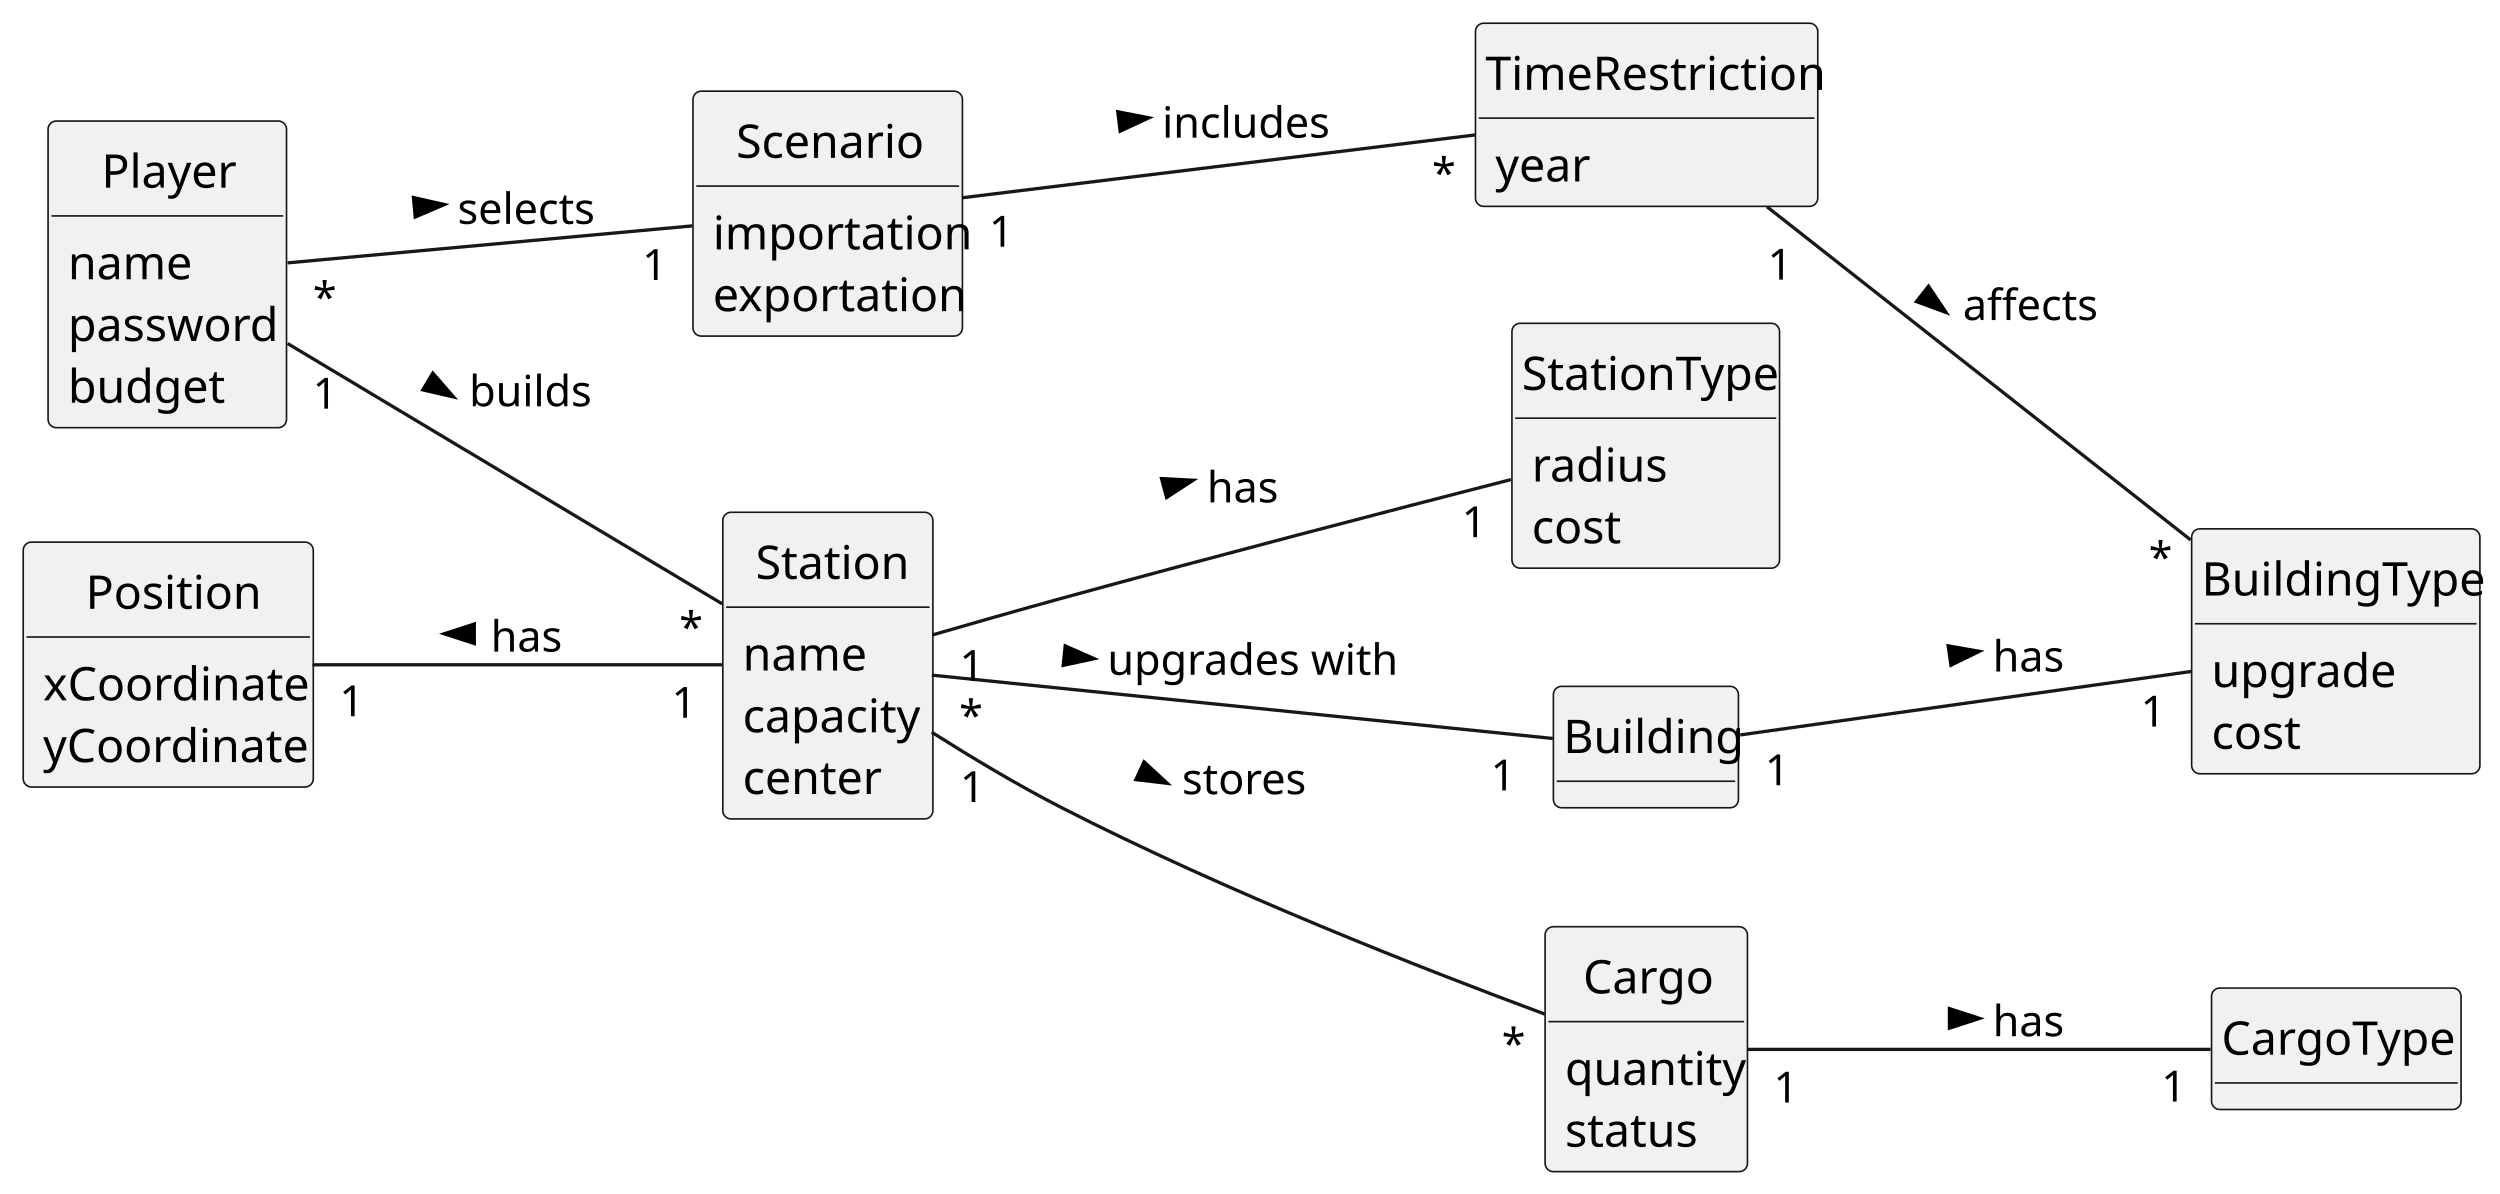
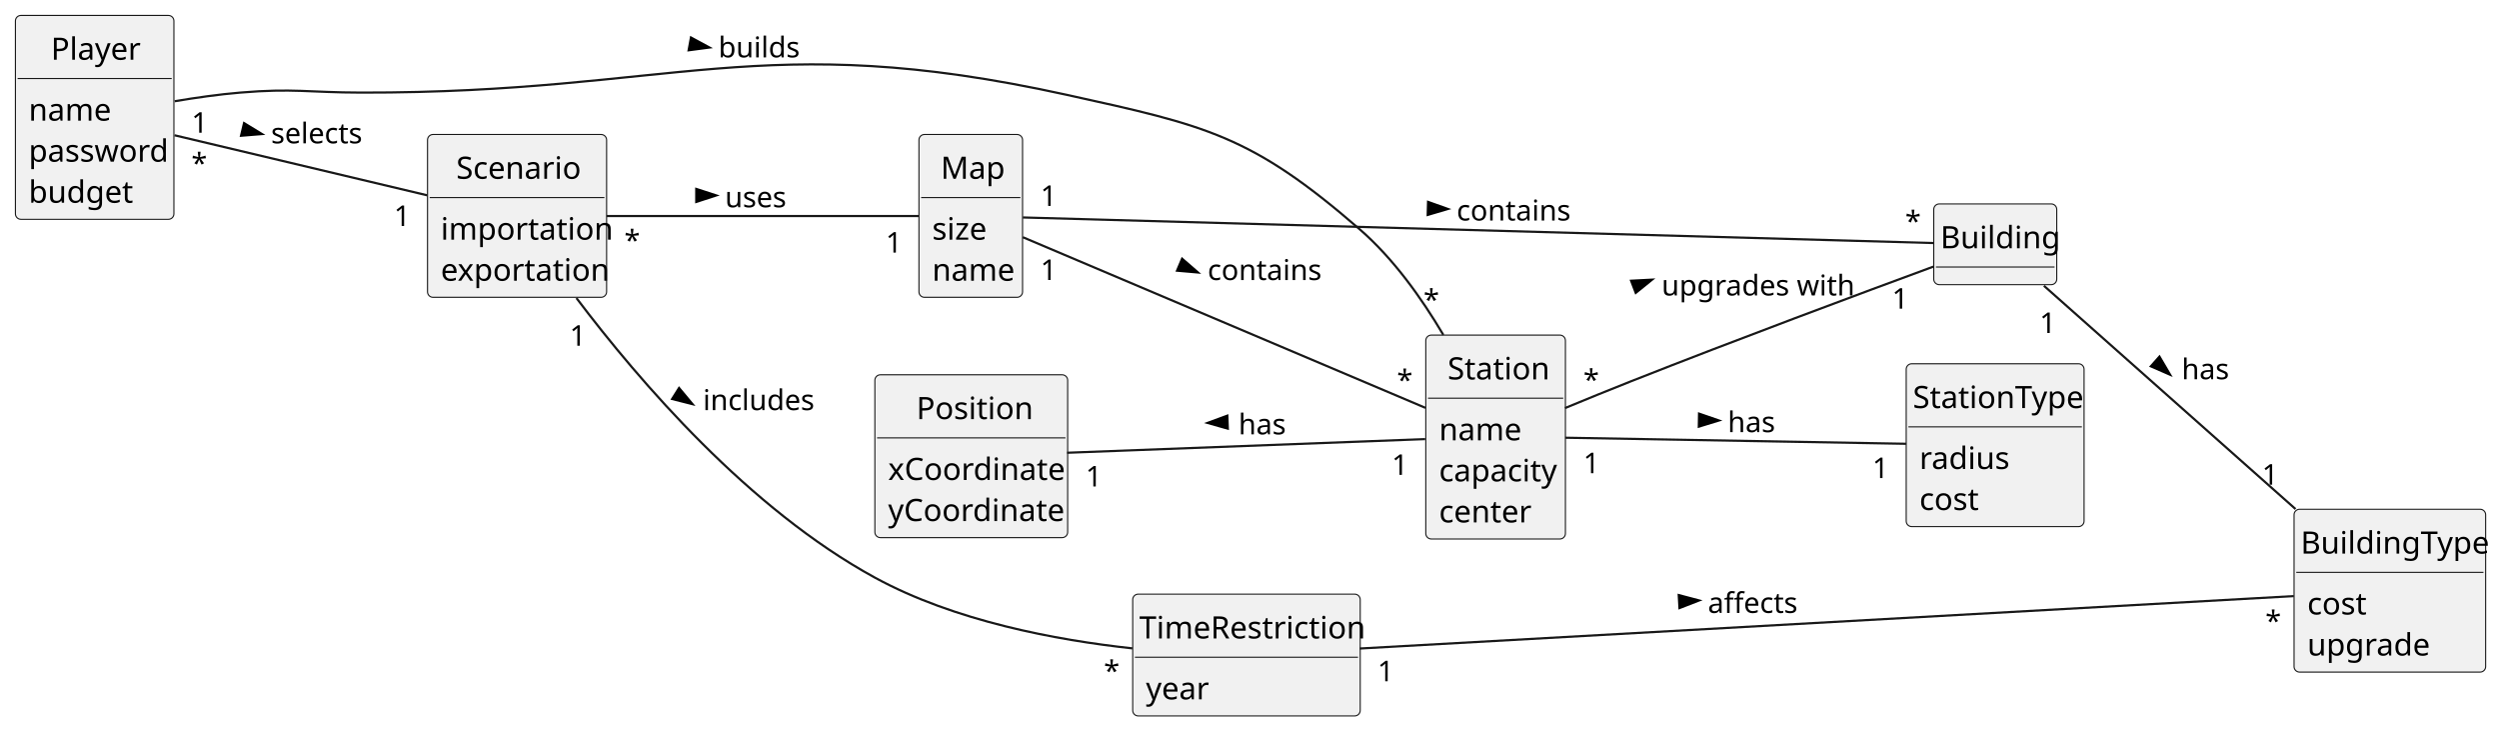
- <svg xmlns="http://www.w3.org/2000/svg" contentStyleType="text/css" height="360px" preserveAspectRatio="none" style="width:754px;height:360px;background:#FFFFFF;" version="1.1" viewBox="0 0 754 360" width="754px" zoomAndPan="magnify">
+ <svg xmlns="http://www.w3.org/2000/svg" contentStyleType="text/css" height="331px" preserveAspectRatio="none" style="width:1134px;height:331px;background:#FFFFFF;" version="1.1" viewBox="0 0 1134 331" width="1134px" zoomAndPan="magnify">
  <defs />
  <g>
    <g id="elem_Player">
-       <rect codeLine="12" fill="#F1F1F1" height="92.484" id="Player" rx="2.5" ry="2.5" style="stroke:#181818;stroke-width:0.5;" width="71.917" x="14.5" y="36.5" />
-       <text fill="#000000" font-family="sans-serif" font-size="14" lengthAdjust="spacing" textLength="39.683" x="30.617" y="56.607">Player</text>
-       <line style="stroke:#181818;stroke-width:0.5;" x1="15.5" x2="85.417" y1="65.121" y2="65.121" />
-       <text fill="#000000" font-family="sans-serif" font-size="14" lengthAdjust="spacing" textLength="35.02" x="20.5" y="84.228">name</text>
-       <text fill="#000000" font-family="sans-serif" font-size="14" lengthAdjust="spacing" textLength="59.917" x="20.5" y="102.85">password</text>
-       <text fill="#000000" font-family="sans-serif" font-size="14" lengthAdjust="spacing" textLength="42.82" x="20.5" y="121.471">budget</text>
+       <rect codeLine="12" fill="#F1F1F1" height="92.484" id="Player" rx="2.5" ry="2.5" style="stroke:#181818;stroke-width:0.5;" width="71.917" x="7" y="7" />
+       <text fill="#000000" font-family="sans-serif" font-size="14" lengthAdjust="spacing" textLength="39.683" x="23.117" y="27.107">Player</text>
+       <line style="stroke:#181818;stroke-width:0.5;" x1="8" x2="77.917" y1="35.621" y2="35.621" />
+       <text fill="#000000" font-family="sans-serif" font-size="14" lengthAdjust="spacing" textLength="35.02" x="13" y="54.728">name</text>
+       <text fill="#000000" font-family="sans-serif" font-size="14" lengthAdjust="spacing" textLength="59.917" x="13" y="73.35">password</text>
+       <text fill="#000000" font-family="sans-serif" font-size="14" lengthAdjust="spacing" textLength="42.82" x="13" y="91.971">budget</text>
    </g>
    <g id="elem_Station">
-       <rect codeLine="18" fill="#F1F1F1" height="92.484" id="Station" rx="2.5" ry="2.5" style="stroke:#181818;stroke-width:0.5;" width="63.358" x="218" y="154.5" />
-       <text fill="#000000" font-family="sans-serif" font-size="14" lengthAdjust="spacing" textLength="43.586" x="227.886" y="174.607">Station</text>
-       <line style="stroke:#181818;stroke-width:0.5;" x1="219" x2="280.358" y1="183.121" y2="183.121" />
-       <text fill="#000000" font-family="sans-serif" font-size="14" lengthAdjust="spacing" textLength="35.02" x="224" y="202.228">name</text>
-       <text fill="#000000" font-family="sans-serif" font-size="14" lengthAdjust="spacing" textLength="51.358" x="224" y="220.85">capacity</text>
-       <text fill="#000000" font-family="sans-serif" font-size="14" lengthAdjust="spacing" textLength="38.91" x="224" y="239.471">center</text>
+       <rect codeLine="18" fill="#F1F1F1" height="92.484" id="Station" rx="2.5" ry="2.5" style="stroke:#181818;stroke-width:0.5;" width="63.358" x="647" y="152" />
+       <text fill="#000000" font-family="sans-serif" font-size="14" lengthAdjust="spacing" textLength="43.586" x="656.886" y="172.107">Station</text>
+       <line style="stroke:#181818;stroke-width:0.5;" x1="648" x2="709.358" y1="180.621" y2="180.621" />
+       <text fill="#000000" font-family="sans-serif" font-size="14" lengthAdjust="spacing" textLength="35.02" x="653" y="199.728">name</text>
+       <text fill="#000000" font-family="sans-serif" font-size="14" lengthAdjust="spacing" textLength="51.358" x="653" y="218.35">capacity</text>
+       <text fill="#000000" font-family="sans-serif" font-size="14" lengthAdjust="spacing" textLength="38.91" x="653" y="236.971">center</text>
    </g>
    <g id="elem_StationType">
-       <rect codeLine="24" fill="#F1F1F1" height="73.863" id="StationType" rx="2.5" ry="2.5" style="stroke:#181818;stroke-width:0.5;" width="80.71" x="456" y="97.5" />
-       <text fill="#000000" font-family="sans-serif" font-size="14" lengthAdjust="spacing" textLength="74.71" x="459" y="117.607">StationType</text>
-       <line style="stroke:#181818;stroke-width:0.5;" x1="457" x2="535.71" y1="126.121" y2="126.121" />
-       <text fill="#000000" font-family="sans-serif" font-size="14" lengthAdjust="spacing" textLength="38.131" x="462" y="145.228">radius</text>
-       <text fill="#000000" font-family="sans-serif" font-size="14" lengthAdjust="spacing" textLength="25.676" x="462" y="163.85">cost</text>
+       <rect codeLine="24" fill="#F1F1F1" height="73.863" id="StationType" rx="2.5" ry="2.5" style="stroke:#181818;stroke-width:0.5;" width="80.71" x="865" y="165" />
+       <text fill="#000000" font-family="sans-serif" font-size="14" lengthAdjust="spacing" textLength="74.71" x="868" y="185.107">StationType</text>
+       <line style="stroke:#181818;stroke-width:0.5;" x1="866" x2="944.71" y1="193.621" y2="193.621" />
+       <text fill="#000000" font-family="sans-serif" font-size="14" lengthAdjust="spacing" textLength="38.131" x="871" y="212.728">radius</text>
+       <text fill="#000000" font-family="sans-serif" font-size="14" lengthAdjust="spacing" textLength="25.676" x="871" y="231.35">cost</text>
    </g>
    <g id="elem_Building">
-       <rect codeLine="29" fill="#F1F1F1" height="36.621" id="Building" rx="2.5" ry="2.5" style="stroke:#181818;stroke-width:0.5;" width="55.813" x="468.5" y="207" />
-       <text fill="#000000" font-family="sans-serif" font-size="14" lengthAdjust="spacing" textLength="49.813" x="471.5" y="227.107">Building</text>
-       <line style="stroke:#181818;stroke-width:0.5;" x1="469.5" x2="523.313" y1="235.621" y2="235.621" />
+       <rect codeLine="29" fill="#F1F1F1" height="36.621" id="Building" rx="2.5" ry="2.5" style="stroke:#181818;stroke-width:0.5;" width="55.813" x="877.5" y="92.5" />
+       <text fill="#000000" font-family="sans-serif" font-size="14" lengthAdjust="spacing" textLength="49.813" x="880.5" y="112.607">Building</text>
+       <line style="stroke:#181818;stroke-width:0.5;" x1="878.5" x2="932.313" y1="121.121" y2="121.121" />
    </g>
    <g id="elem_BuildingType">
-       <rect codeLine="32" fill="#F1F1F1" height="73.863" id="BuildingType" rx="2.5" ry="2.5" style="stroke:#181818;stroke-width:0.5;" width="86.938" x="661" y="159.5" />
-       <text fill="#000000" font-family="sans-serif" font-size="14" lengthAdjust="spacing" textLength="80.938" x="664" y="179.607">BuildingType</text>
-       <line style="stroke:#181818;stroke-width:0.5;" x1="662" x2="746.938" y1="188.121" y2="188.121" />
-       <text fill="#000000" font-family="sans-serif" font-size="14" lengthAdjust="spacing" textLength="51.379" x="667" y="207.228">upgrade</text>
-       <text fill="#000000" font-family="sans-serif" font-size="14" lengthAdjust="spacing" textLength="25.676" x="667" y="225.85">cost</text>
+       <rect codeLine="32" fill="#F1F1F1" height="73.863" id="BuildingType" rx="2.5" ry="2.5" style="stroke:#181818;stroke-width:0.5;" width="86.938" x="1041" y="231" />
+       <text fill="#000000" font-family="sans-serif" font-size="14" lengthAdjust="spacing" textLength="80.938" x="1044" y="251.107">BuildingType</text>
+       <line style="stroke:#181818;stroke-width:0.5;" x1="1042" x2="1126.938" y1="259.621" y2="259.621" />
+       <text fill="#000000" font-family="sans-serif" font-size="14" lengthAdjust="spacing" textLength="25.676" x="1047" y="278.728">cost</text>
+       <text fill="#000000" font-family="sans-serif" font-size="14" lengthAdjust="spacing" textLength="51.379" x="1047" y="297.35">upgrade</text>
    </g>
    <g id="elem_Scenario">
-       <rect codeLine="37" fill="#F1F1F1" height="73.863" id="Scenario" rx="2.5" ry="2.5" style="stroke:#181818;stroke-width:0.5;" width="81.269" x="209" y="27.5" />
-       <text fill="#000000" font-family="sans-serif" font-size="14" lengthAdjust="spacing" textLength="55.255" x="222.007" y="47.607">Scenario</text>
-       <line style="stroke:#181818;stroke-width:0.5;" x1="210" x2="289.269" y1="56.121" y2="56.121" />
-       <text fill="#000000" font-family="sans-serif" font-size="14" lengthAdjust="spacing" textLength="69.255" x="215" y="75.228">importation</text>
-       <text fill="#000000" font-family="sans-serif" font-size="14" lengthAdjust="spacing" textLength="69.269" x="215" y="93.85">exportation</text>
+       <rect codeLine="37" fill="#F1F1F1" height="73.863" id="Scenario" rx="2.5" ry="2.5" style="stroke:#181818;stroke-width:0.5;" width="81.269" x="194" y="61" />
+       <text fill="#000000" font-family="sans-serif" font-size="14" lengthAdjust="spacing" textLength="55.255" x="207.007" y="81.107">Scenario</text>
+       <line style="stroke:#181818;stroke-width:0.5;" x1="195" x2="274.269" y1="89.621" y2="89.621" />
+       <text fill="#000000" font-family="sans-serif" font-size="14" lengthAdjust="spacing" textLength="69.255" x="200" y="108.728">importation</text>
+       <text fill="#000000" font-family="sans-serif" font-size="14" lengthAdjust="spacing" textLength="69.269" x="200" y="127.35">exportation</text>
+     </g>
+     <g id="elem_Map">
+       <rect codeLine="42" fill="#F1F1F1" height="73.863" id="Map" rx="2.5" ry="2.5" style="stroke:#181818;stroke-width:0.5;" width="47.02" x="417" y="61" />
+       <text fill="#000000" font-family="sans-serif" font-size="14" lengthAdjust="spacing" textLength="27.234" x="426.893" y="81.107">Map</text>
+       <line style="stroke:#181818;stroke-width:0.5;" x1="418" x2="463.021" y1="89.621" y2="89.621" />
+       <text fill="#000000" font-family="sans-serif" font-size="14" lengthAdjust="spacing" textLength="24.896" x="423" y="108.728">size</text>
+       <text fill="#000000" font-family="sans-serif" font-size="14" lengthAdjust="spacing" textLength="35.02" x="423" y="127.35">name</text>
    </g>
    <g id="elem_Position">
-       <rect codeLine="42" fill="#F1F1F1" height="73.863" id="Position" rx="2.5" ry="2.5" style="stroke:#181818;stroke-width:0.5;" width="87.489" x="7" y="163.5" />
-       <text fill="#000000" font-family="sans-serif" font-size="14" lengthAdjust="spacing" textLength="49.807" x="25.841" y="183.607">Position</text>
-       <line style="stroke:#181818;stroke-width:0.5;" x1="8" x2="93.489" y1="192.121" y2="192.121" />
-       <text fill="#000000" font-family="sans-serif" font-size="14" lengthAdjust="spacing" textLength="75.489" x="13" y="211.228">xCoordinate</text>
-       <text fill="#000000" font-family="sans-serif" font-size="14" lengthAdjust="spacing" textLength="75.489" x="13" y="229.85">yCoordinate</text>
-     </g>
-     <g id="elem_Cargo">
-       <rect codeLine="47" fill="#F1F1F1" height="73.863" id="Cargo" rx="2.5" ry="2.5" style="stroke:#181818;stroke-width:0.5;" width="61.034" x="466" y="279.5" />
-       <text fill="#000000" font-family="sans-serif" font-size="14" lengthAdjust="spacing" textLength="38.131" x="477.452" y="299.607">Cargo</text>
-       <line style="stroke:#181818;stroke-width:0.5;" x1="467" x2="526.034" y1="308.121" y2="308.121" />
-       <text fill="#000000" font-family="sans-serif" font-size="14" lengthAdjust="spacing" textLength="49.034" x="472" y="327.228">quantity</text>
-       <text fill="#000000" font-family="sans-serif" font-size="14" lengthAdjust="spacing" textLength="37.352" x="472" y="345.85">status</text>
-     </g>
-     <g id="elem_CargoType">
-       <rect codeLine="52" fill="#F1F1F1" height="36.621" id="CargoType" rx="2.5" ry="2.5" style="stroke:#181818;stroke-width:0.5;" width="75.255" x="667" y="298" />
-       <text fill="#000000" font-family="sans-serif" font-size="14" lengthAdjust="spacing" textLength="69.255" x="670" y="318.107">CargoType</text>
-       <line style="stroke:#181818;stroke-width:0.5;" x1="668" x2="741.255" y1="326.621" y2="326.621" />
+       <rect codeLine="47" fill="#F1F1F1" height="73.863" id="Position" rx="2.5" ry="2.5" style="stroke:#181818;stroke-width:0.5;" width="87.489" x="397" y="170" />
+       <text fill="#000000" font-family="sans-serif" font-size="14" lengthAdjust="spacing" textLength="49.807" x="415.841" y="190.107">Position</text>
+       <line style="stroke:#181818;stroke-width:0.5;" x1="398" x2="483.489" y1="198.621" y2="198.621" />
+       <text fill="#000000" font-family="sans-serif" font-size="14" lengthAdjust="spacing" textLength="75.489" x="403" y="217.728">xCoordinate</text>
+       <text fill="#000000" font-family="sans-serif" font-size="14" lengthAdjust="spacing" textLength="75.489" x="403" y="236.35">yCoordinate</text>
    </g>
    <g id="elem_TimeRestriction">
-       <rect codeLine="55" fill="#F1F1F1" height="55.242" id="TimeRestriction" rx="2.5" ry="2.5" style="stroke:#181818;stroke-width:0.5;" width="103.241" x="445" y="7" />
-       <text fill="#000000" font-family="sans-serif" font-size="14" lengthAdjust="spacing" textLength="97.241" x="448" y="27.107">TimeRestriction</text>
-       <line style="stroke:#181818;stroke-width:0.5;" x1="446" x2="547.241" y1="35.621" y2="35.621" />
-       <text fill="#000000" font-family="sans-serif" font-size="14" lengthAdjust="spacing" textLength="27.234" x="451" y="54.728">year</text>
+       <rect codeLine="52" fill="#F1F1F1" height="55.242" id="TimeRestriction" rx="2.5" ry="2.5" style="stroke:#181818;stroke-width:0.5;" width="103.241" x="514" y="269.5" />
+       <text fill="#000000" font-family="sans-serif" font-size="14" lengthAdjust="spacing" textLength="97.241" x="517" y="289.607">TimeRestriction</text>
+       <line style="stroke:#181818;stroke-width:0.5;" x1="515" x2="616.241" y1="298.121" y2="298.121" />
+       <text fill="#000000" font-family="sans-serif" font-size="14" lengthAdjust="spacing" textLength="27.234" x="520" y="317.228">year</text>
    </g>
    <g id="link_Player_Station">
-       <path codeLine="59" d="M86.72,103.6 C124.02,125.94 182.3,160.85 217.79,182.11 " fill="none" id="Player-Station" style="stroke:#181818;stroke-width:1.0;" />
-       <polygon fill="#000000" points="136.789,119.715,130.54,112.546,127.52,117.588,136.789,119.715" style="stroke:#000000;stroke-width:1.0;" />
-       <text fill="#000000" font-family="sans-serif" font-size="13" lengthAdjust="spacing" textLength="33.966" x="141.5" y="122.528">builds</text>
-       <text fill="#000000" font-family="sans-serif" font-size="13" lengthAdjust="spacing" textLength="7.23" x="94.322" y="123.252">1</text>
-       <text fill="#000000" font-family="sans-serif" font-size="13" lengthAdjust="spacing" textLength="5.059" x="204.844" y="193.829">*</text>
+       <path codeLine="57" d="M79.28,45.92 C88.88,44.3 99.31,42.81 109,42 C133.36,39.95 139.56,41.96 164,42 C306.22,42.22 345.1,12.44 484,43 C547.51,56.97 567.87,61.39 617,104 C632.25,117.22 645.09,135.22 654.97,151.92 " fill="none" id="Player-Station" style="stroke:#181818;stroke-width:1.0;" />
+       <polygon fill="#000000" points="321.917,21.551,313.554,17.023,312.49,22.803,321.917,21.551" style="stroke:#000000;stroke-width:1.0;" />
+       <text fill="#000000" font-family="sans-serif" font-size="13" lengthAdjust="spacing" textLength="33.966" x="326" y="26.028">builds</text>
+       <text fill="#000000" font-family="sans-serif" font-size="13" lengthAdjust="spacing" textLength="7.23" x="86.893" y="60.201">1</text>
+       <text fill="#000000" font-family="sans-serif" font-size="13" lengthAdjust="spacing" textLength="5.059" x="645.961" y="140.576">*</text>
    </g>
    <g id="link_Player_Scenario">
-       <path codeLine="60" d="M86.72,79.28 C121.03,76.15 173.1,71.39 208.85,68.12 " fill="none" id="Player-Scenario" style="stroke:#181818;stroke-width:1.0;" />
-       <polygon fill="#000000" points="133.979,61.691,124.704,59.587,125.239,65.44,133.979,61.691" style="stroke:#000000;stroke-width:1.0;" />
-       <text fill="#000000" font-family="sans-serif" font-size="13" lengthAdjust="spacing" textLength="40.46" x="138" y="67.528">selects</text>
-       <text fill="#000000" font-family="sans-serif" font-size="13" lengthAdjust="spacing" textLength="5.059" x="94.357" y="94.329">*</text>
-       <text fill="#000000" font-family="sans-serif" font-size="13" lengthAdjust="spacing" textLength="7.23" x="193.706" y="84.422">1</text>
+       <path codeLine="58" d="M79.2,61.36 C111.74,69.09 160.03,80.55 193.9,88.6 " fill="none" id="Player-Scenario" style="stroke:#181818;stroke-width:1.0;" />
+       <polygon fill="#000000" points="118.865,60.801,110.743,55.851,109.385,61.57,118.865,60.801" style="stroke:#000000;stroke-width:1.0;" />
+       <text fill="#000000" font-family="sans-serif" font-size="13" lengthAdjust="spacing" textLength="40.46" x="123" y="65.028">selects</text>
+       <text fill="#000000" font-family="sans-serif" font-size="13" lengthAdjust="spacing" textLength="5.059" x="86.833" y="78.689">*</text>
+       <text fill="#000000" font-family="sans-serif" font-size="13" lengthAdjust="spacing" textLength="7.23" x="178.766" y="102.502">1</text>
    </g>
    <g id="link_Station_Building">
-       <path codeLine="61" d="M281.03,203.62 C329.27,208.54 422.32,218.03 468.35,222.73 " fill="none" id="Station-Building" style="stroke:#181818;stroke-width:1.0;" />
-       <polygon fill="#000000" points="329.974,198.653,321.274,194.811,320.678,200.659,329.974,198.653" style="stroke:#000000;stroke-width:1.0;" />
-       <text fill="#000000" font-family="sans-serif" font-size="13" lengthAdjust="spacing" textLength="80.939" x="334" y="203.528">upgrades with</text>
-       <text fill="#000000" font-family="sans-serif" font-size="13" lengthAdjust="spacing" textLength="5.059" x="289.288" y="220.457">*</text>
-       <text fill="#000000" font-family="sans-serif" font-size="13" lengthAdjust="spacing" textLength="7.23" x="449.579" y="238.388">1</text>
+       <path codeLine="59" d="M710.2,185.09 C719.73,181.15 730.28,176.84 740,173 C788.11,154 844.63,132.98 877.33,120.94 " fill="none" id="Station-Building" style="stroke:#181818;stroke-width:1.0;" />
+       <polygon fill="#000000" points="749.668,126.854,740.17,127.351,742.277,132.839,749.668,126.854" style="stroke:#000000;stroke-width:1.0;" />
+       <text fill="#000000" font-family="sans-serif" font-size="13" lengthAdjust="spacing" textLength="80.939" x="754" y="134.028">upgrades with</text>
+       <text fill="#000000" font-family="sans-serif" font-size="13" lengthAdjust="spacing" textLength="5.059" x="718.5" y="176.876">*</text>
+       <text fill="#000000" font-family="sans-serif" font-size="13" lengthAdjust="spacing" textLength="7.23" x="858.554" y="140.014">1</text>
    </g>
    <g id="link_Station_StationType">
-       <path codeLine="62" d="M281.25,191.48 C293.31,187.99 307.29,183.99 320,180.5 C366.47,167.73 420.08,153.79 455.7,144.64 " fill="none" id="Station-StationType" style="stroke:#181818;stroke-width:1.0;" />
-       <polygon fill="#000000" points="359.829,144.849,350.331,144.356,351.855,150.033,359.829,144.849" style="stroke:#000000;stroke-width:1.0;" />
-       <text fill="#000000" font-family="sans-serif" font-size="13" lengthAdjust="spacing" textLength="20.96" x="364" y="151.528">has</text>
-       <text fill="#000000" font-family="sans-serif" font-size="13" lengthAdjust="spacing" textLength="7.23" x="289.387" y="205.366">1</text>
-       <text fill="#000000" font-family="sans-serif" font-size="13" lengthAdjust="spacing" textLength="7.23" x="440.855" y="162.027">1</text>
+       <path codeLine="60" d="M710.31,198.55 C750.51,199.26 820.9,200.51 864.98,201.3 " fill="none" id="Station-StationType" style="stroke:#181818;stroke-width:1.0;" />
+       <polygon fill="#000000" points="779.999,190.734,771.008,187.635,770.903,193.512,779.999,190.734" style="stroke:#000000;stroke-width:1.0;" />
+       <text fill="#000000" font-family="sans-serif" font-size="13" lengthAdjust="spacing" textLength="20.96" x="784" y="196.028">has</text>
+       <text fill="#000000" font-family="sans-serif" font-size="13" lengthAdjust="spacing" textLength="7.23" x="718.461" y="214.649">1</text>
+       <text fill="#000000" font-family="sans-serif" font-size="13" lengthAdjust="spacing" textLength="7.23" x="849.638" y="216.856">1</text>
    </g>
    <g id="link_Building_BuildingType">
-       <path codeLine="63" d="M524.86,221.65 C559.66,216.75 620.14,208.23 660.98,202.49 " fill="none" id="Building-BuildingType" style="stroke:#181818;stroke-width:1.0;" />
-       <polygon fill="#000000" points="596.951,196.449,587.585,194.799,588.404,200.62,596.951,196.449" style="stroke:#000000;stroke-width:1.0;" />
-       <text fill="#000000" font-family="sans-serif" font-size="13" lengthAdjust="spacing" textLength="20.96" x="601" y="202.528">has</text>
-       <text fill="#000000" font-family="sans-serif" font-size="13" lengthAdjust="spacing" textLength="7.23" x="532.276" y="236.831">1</text>
-       <text fill="#000000" font-family="sans-serif" font-size="13" lengthAdjust="spacing" textLength="7.23" x="645.631" y="219.137">1</text>
+       <path codeLine="61" d="M927.5,129.63 C955.52,154.48 1005.77,199.05 1041.67,230.9 " fill="none" id="Building-BuildingType" style="stroke:#181818;stroke-width:1.0;" />
+       <polygon fill="#000000" points="984.74,169.963,979.924,161.763,976.024,166.16,984.74,169.963" style="stroke:#000000;stroke-width:1.0;" />
+       <text fill="#000000" font-family="sans-serif" font-size="13" lengthAdjust="spacing" textLength="20.96" x="990" y="172.028">has</text>
+       <text fill="#000000" font-family="sans-serif" font-size="13" lengthAdjust="spacing" textLength="7.23" x="925.528" y="151.04">1</text>
+       <text fill="#000000" font-family="sans-serif" font-size="13" lengthAdjust="spacing" textLength="7.23" x="1026.444" y="219.844">1</text>
    </g>
    <g id="link_Position_Station">
-       <path codeLine="64" d="M94.25,200.5 C131.48,200.5 184.55,200.5 217.74,200.5 " fill="none" id="Position-Station" style="stroke:#181818;stroke-width:1.0;" />
-       <polygon fill="#000000" points="134,191.145,143.045,194.084,143.045,188.207,134,191.145" style="stroke:#000000;stroke-width:1.0;" />
-       <text fill="#000000" font-family="sans-serif" font-size="13" lengthAdjust="spacing" textLength="20.96" x="148" y="196.528">has</text>
-       <text fill="#000000" font-family="sans-serif" font-size="13" lengthAdjust="spacing" textLength="7.23" x="102.349" y="216.026">1</text>
-       <text fill="#000000" font-family="sans-serif" font-size="13" lengthAdjust="spacing" textLength="7.23" x="202.571" y="216.472">1</text>
+       <path codeLine="62" d="M484.24,205.37 C531.13,203.58 605.23,200.76 646.73,199.17 " fill="none" id="Position-Station" style="stroke:#181818;stroke-width:1.0;" />
+       <polygon fill="#000000" points="548.004,191.836,557.154,194.428,556.93,188.554,548.004,191.836" style="stroke:#000000;stroke-width:1.0;" />
+       <text fill="#000000" font-family="sans-serif" font-size="13" lengthAdjust="spacing" textLength="20.96" x="562" y="197.028">has</text>
+       <text fill="#000000" font-family="sans-serif" font-size="13" lengthAdjust="spacing" textLength="7.23" x="492.632" y="220.66">1</text>
+       <text fill="#000000" font-family="sans-serif" font-size="13" lengthAdjust="spacing" textLength="7.23" x="631.559" y="215.412">1</text>
    </g>
-     <g id="link_Station_Cargo">
-       <path codeLine="65" d="M281.02,220.85 C292.94,228.4 306.87,236.76 320,243.5 C369.76,269.04 430.57,292.76 465.97,305.88 " fill="none" id="Station-Cargo" style="stroke:#181818;stroke-width:1.0;" />
-       <polygon fill="#000000" points="352.043,236.234,345.052,229.786,342.597,235.126,352.043,236.234" style="stroke:#000000;stroke-width:1.0;" />
-       <text fill="#000000" font-family="sans-serif" font-size="13" lengthAdjust="spacing" textLength="35.401" x="356.5" y="239.528">stores</text>
-       <text fill="#000000" font-family="sans-serif" font-size="13" lengthAdjust="spacing" textLength="7.23" x="289.541" y="241.887">1</text>
-       <text fill="#000000" font-family="sans-serif" font-size="13" lengthAdjust="spacing" textLength="5.059" x="452.922" y="319.444">*</text>
+     <g id="link_Scenario_Map">
+       <path codeLine="63" d="M275.32,98 C317.52,98 382.7,98 416.86,98 " fill="none" id="Scenario-Map" style="stroke:#181818;stroke-width:1.0;" />
+       <polygon fill="#000000" points="325,88.645,315.955,85.707,315.955,91.584,325,88.645" style="stroke:#000000;stroke-width:1.0;" />
+       <text fill="#000000" font-family="sans-serif" font-size="13" lengthAdjust="spacing" textLength="27.46" x="329" y="94.028">uses</text>
+       <text fill="#000000" font-family="sans-serif" font-size="13" lengthAdjust="spacing" textLength="5.059" x="283.288" y="113.635">*</text>
+       <text fill="#000000" font-family="sans-serif" font-size="13" lengthAdjust="spacing" textLength="7.23" x="401.918" y="114.588">1</text>
    </g>
-     <g id="link_Cargo_CargoType">
-       <path codeLine="66" d="M527.01,316.5 C563.84,316.5 626.81,316.5 666.73,316.5 " fill="none" id="Cargo-CargoType" style="stroke:#181818;stroke-width:1.0;" />
-       <polygon fill="#000000" points="597,307.146,587.955,304.207,587.955,310.084,597,307.146" style="stroke:#000000;stroke-width:1.0;" />
-       <text fill="#000000" font-family="sans-serif" font-size="13" lengthAdjust="spacing" textLength="20.96" x="601" y="312.528">has</text>
-       <text fill="#000000" font-family="sans-serif" font-size="13" lengthAdjust="spacing" textLength="7.23" x="534.898" y="332.543">1</text>
-       <text fill="#000000" font-family="sans-serif" font-size="13" lengthAdjust="spacing" textLength="7.23" x="651.861" y="332.212">1</text>
+     <g id="link_Map_Building">
+       <path codeLine="64" d="M464.14,98.64 C541.31,100.8 793.79,107.89 877.36,110.24 " fill="none" id="Map-Building" style="stroke:#181818;stroke-width:1.0;" />
+       <polygon fill="#000000" points="656.998,94.786,648.039,91.594,647.874,97.47,656.998,94.786" style="stroke:#000000;stroke-width:1.0;" />
+       <text fill="#000000" font-family="sans-serif" font-size="13" lengthAdjust="spacing" textLength="48.42" x="661" y="100.028">contains</text>
+       <text fill="#000000" font-family="sans-serif" font-size="13" lengthAdjust="spacing" textLength="7.23" x="472.143" y="93.422">1</text>
+       <text fill="#000000" font-family="sans-serif" font-size="13" lengthAdjust="spacing" textLength="5.059" x="864.54" y="104.981">*</text>
+     </g>
+     <g id="link_Map_Station">
+       <path codeLine="65" d="M464.13,107.59 C506.7,125.63 598.74,164.63 646.83,185 " fill="none" id="Map-Station" style="stroke:#181818;stroke-width:1.0;" />
+       <polygon fill="#000000" points="543.604,123.596,536.422,117.361,534.129,122.773,543.604,123.596" style="stroke:#000000;stroke-width:1.0;" />
+       <text fill="#000000" font-family="sans-serif" font-size="13" lengthAdjust="spacing" textLength="48.42" x="548" y="127.028">contains</text>
+       <text fill="#000000" font-family="sans-serif" font-size="13" lengthAdjust="spacing" textLength="7.23" x="472.13" y="126.995">1</text>
+       <text fill="#000000" font-family="sans-serif" font-size="13" lengthAdjust="spacing" textLength="5.059" x="633.894" y="177.034">*</text>
    </g>
    <g id="link_Scenario_TimeRestriction">
-       <path codeLine="67" d="M290.14,59.65 C332.25,54.49 398.98,46.32 444.87,40.7 " fill="none" id="Scenario-TimeRestriction" style="stroke:#181818;stroke-width:1.0;" />
-       <polygon fill="#000000" points="346.463,35.538,337.128,33.72,337.842,39.554,346.463,35.538" style="stroke:#000000;stroke-width:1.0;" />
-       <text fill="#000000" font-family="sans-serif" font-size="13" lengthAdjust="spacing" textLength="47.696" x="350.5" y="41.528">includes</text>
-       <text fill="#000000" font-family="sans-serif" font-size="13" lengthAdjust="spacing" textLength="7.23" x="298.275" y="74.391">1</text>
-       <text fill="#000000" font-family="sans-serif" font-size="13" lengthAdjust="spacing" textLength="5.059" x="431.906" y="56.891">*</text>
+       <path codeLine="66" d="M261.58,135.2 C290.29,173.2 340,230.89 397,262 C433.12,281.71 479.18,290.34 513.86,294.1 " fill="none" id="Scenario-TimeRestriction" style="stroke:#181818;stroke-width:1.0;" />
+       <polygon fill="#000000" points="314.231,183.31,308.144,176.003,305.011,180.976,314.231,183.31" style="stroke:#000000;stroke-width:1.0;" />
+       <text fill="#000000" font-family="sans-serif" font-size="13" lengthAdjust="spacing" textLength="47.696" x="319" y="186.028">includes</text>
+       <text fill="#000000" font-family="sans-serif" font-size="13" lengthAdjust="spacing" textLength="7.23" x="258.482" y="156.833">1</text>
+       <text fill="#000000" font-family="sans-serif" font-size="13" lengthAdjust="spacing" textLength="5.059" x="500.895" y="308.954">*</text>
    </g>
    <g id="link_TimeRestriction_BuildingType">
-       <path codeLine="68" d="M532.91,62.35 C568.34,90.21 622.88,133.1 660.71,162.85 " fill="none" id="TimeRestriction-BuildingType" style="stroke:#181818;stroke-width:1.0;" />
-       <polygon fill="#000000" points="586.93,94.236,581.637,86.335,578.004,90.955,586.93,94.236" style="stroke:#000000;stroke-width:1.0;" />
-       <text fill="#000000" font-family="sans-serif" font-size="13" lengthAdjust="spacing" textLength="38.295" x="592" y="96.528">affects</text>
-       <text fill="#000000" font-family="sans-serif" font-size="13" lengthAdjust="spacing" textLength="7.23" x="533.108" y="84.335">1</text>
-       <text fill="#000000" font-family="sans-serif" font-size="13" lengthAdjust="spacing" textLength="5.059" x="648.053" y="172.748">*</text>
+       <path codeLine="67" d="M617.01,294.17 C718.65,288.47 946.2,275.7 1040.89,270.39 " fill="none" id="TimeRestriction-BuildingType" style="stroke:#181818;stroke-width:1.0;" />
+       <polygon fill="#000000" points="770.992,272.365,761.797,269.938,762.126,275.806,770.992,272.365" style="stroke:#000000;stroke-width:1.0;" />
+       <text fill="#000000" font-family="sans-serif" font-size="13" lengthAdjust="spacing" textLength="38.295" x="775" y="278.028">affects</text>
+       <text fill="#000000" font-family="sans-serif" font-size="13" lengthAdjust="spacing" textLength="7.23" x="625.089" y="309.035">1</text>
+       <text fill="#000000" font-family="sans-serif" font-size="13" lengthAdjust="spacing" textLength="5.059" x="1027.975" y="286.327">*</text>
    </g>
  </g>
</svg>
